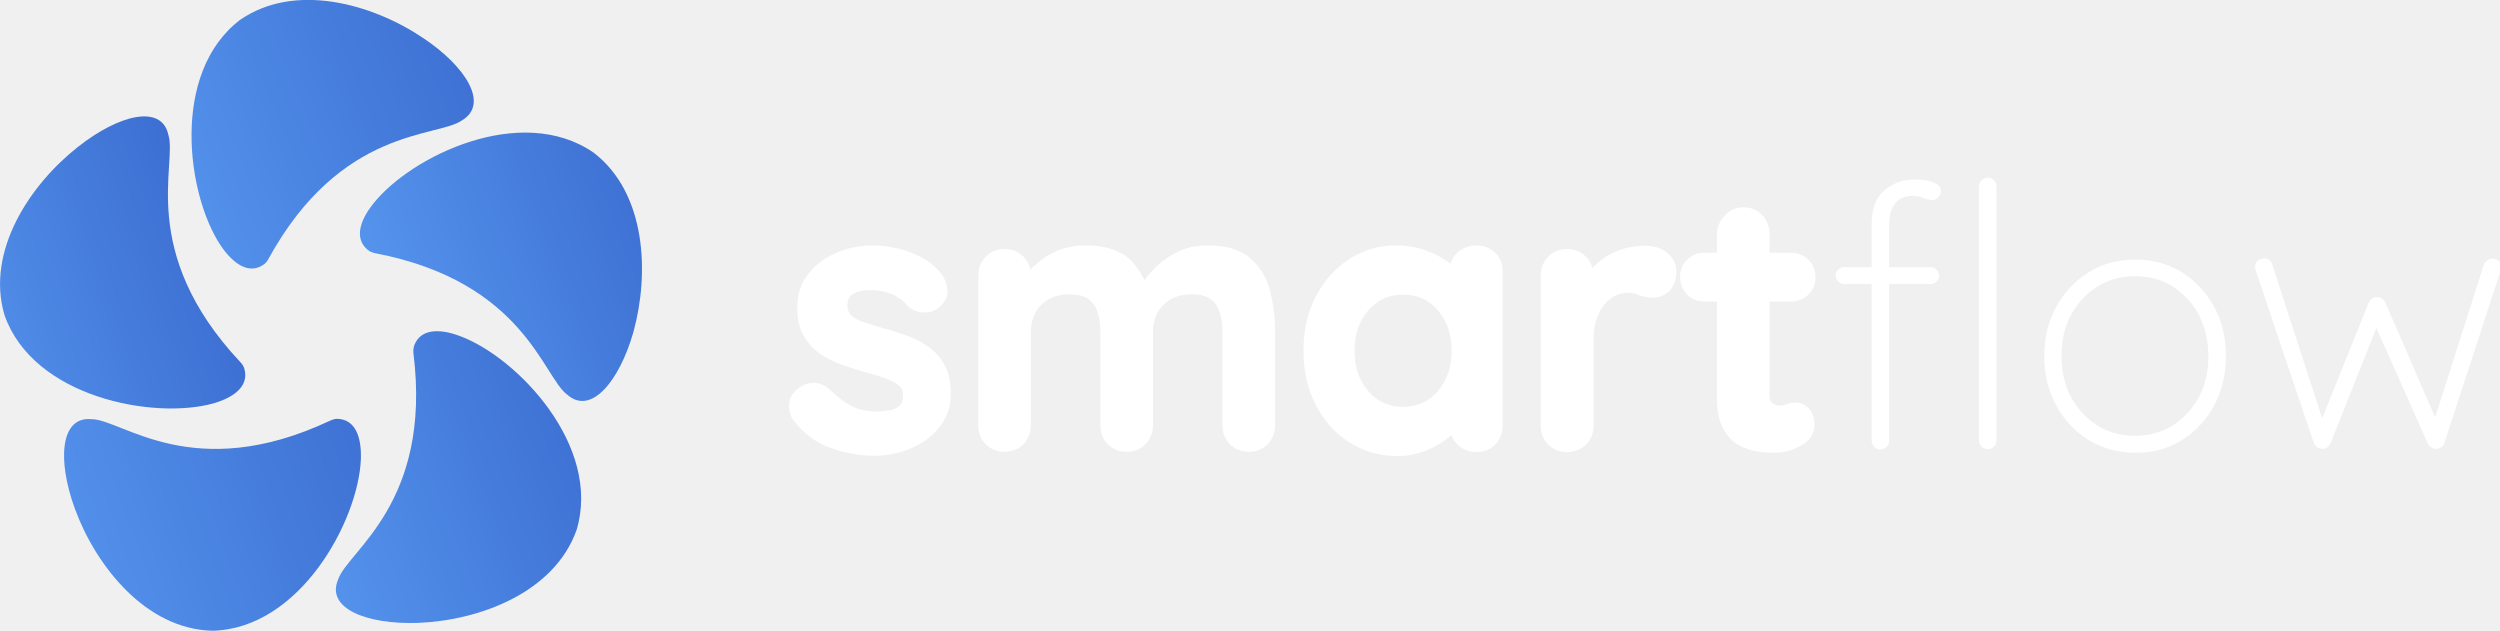
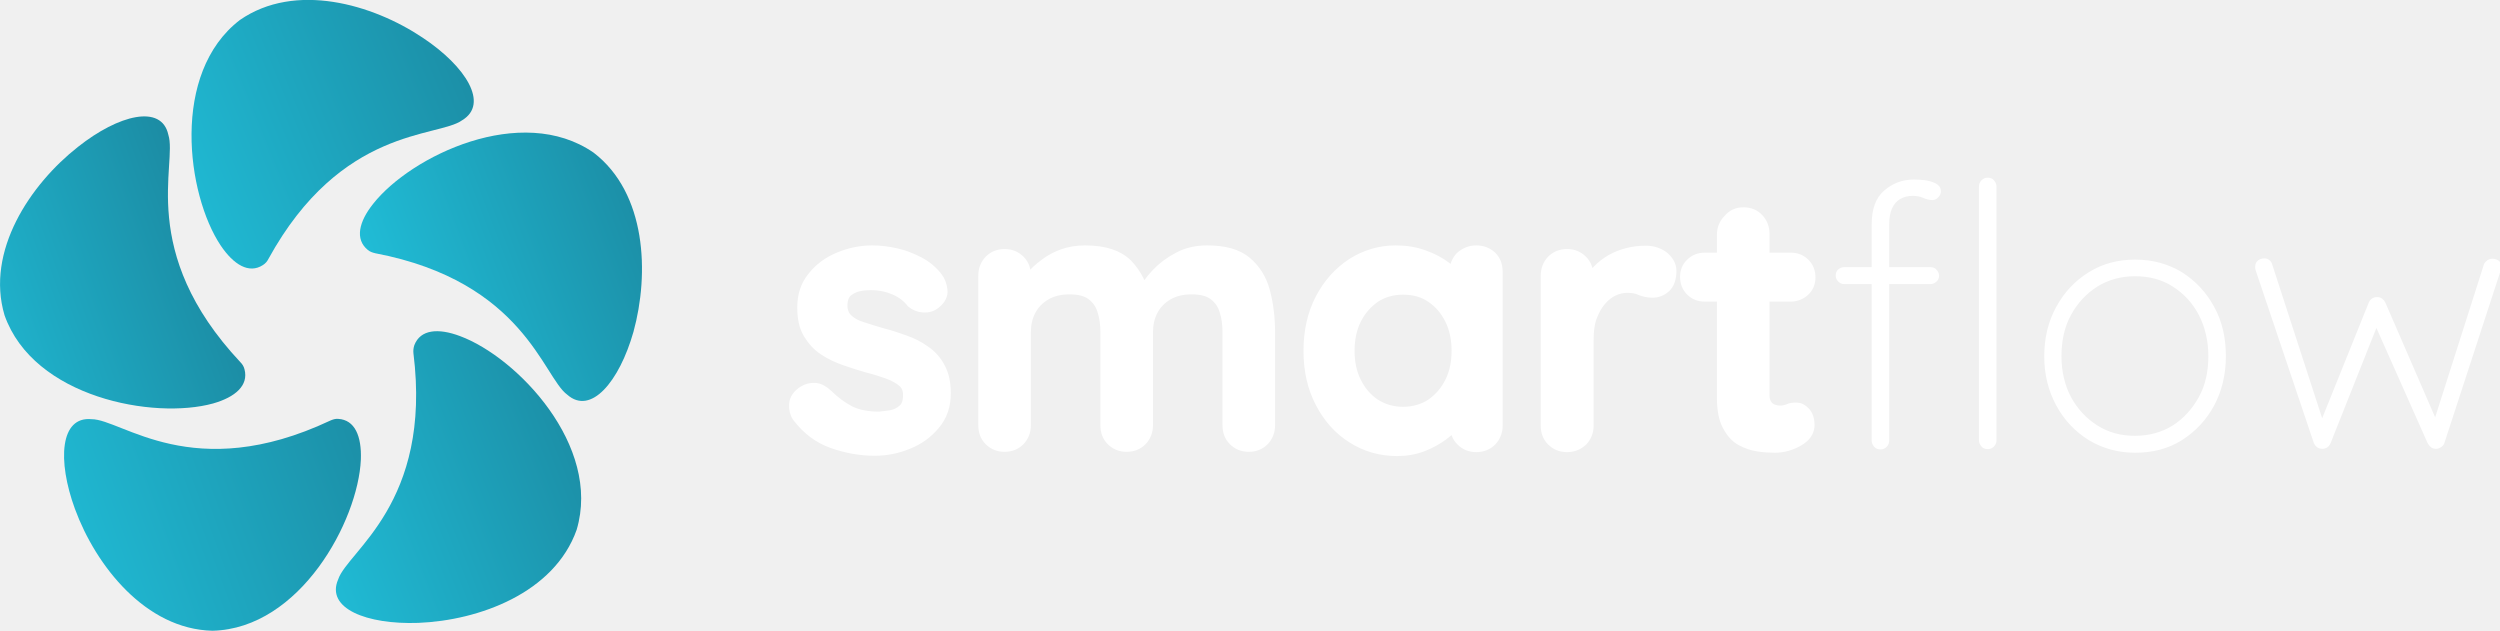
<svg xmlns="http://www.w3.org/2000/svg" version="1.1" id="Layer_1" x="0px" y="0px" viewBox="0 0 827.2 208.6" style="enable-background:new 0 0 827.2 208.6;" xml:space="preserve">
  <style type="text/css">
	.st0{fill:#FFFFFF;stroke:#FFFFFF;stroke-width:3;stroke-miterlimit:10;}
	.st1{fill:#FFFFFF;stroke:#FFFFFF;stroke-miterlimit:10;}
	.st2{fill:url(#SVGID_1_);}
- 	.st3{fill:url(#SVGID_00000058588875483839139660000007786083171550146470_);}
- 	.st4{fill:url(#SVGID_00000031905947872542813550000000907094321266932872_);}
- 	.st5{fill:url(#SVGID_00000173154416371359070640000017453247576408344762_);}
- 	.st6{fill:url(#SVGID_00000163795165128405785040000003226443155094204848_);}
+ 	.st3{fill:url(#SVGID_00000137842322993355785530000012419524291110504108_);}
+ 	.st4{fill:url(#SVGID_00000115473503673278554810000003584514090155812779_);}
+ 	.st5{fill:url(#SVGID_00000155131152033993922490000014719872009251214221_);}
+ 	.st6{fill:url(#SVGID_00000052824400156612058960000011809705404349481902_);}
</style>
  <g>
    <path class="st0" d="M263.7,138.1c-0.8-1.1-1.2-2.6-1.1-4.3c0.1-1.8,1.1-3.3,3.1-4.6c1.3-0.8,2.6-1.1,4.1-1   c1.4,0.1,2.8,0.9,4.2,2.2c2.3,2.3,4.8,4.1,7.3,5.4c2.6,1.3,5.8,1.9,9.6,1.9c1.2-0.1,2.5-0.3,4-0.5c1.4-0.3,2.7-0.9,3.8-1.9   c1.1-1,1.6-2.5,1.6-4.6c0-1.8-0.6-3.2-1.8-4.2c-1.2-1-2.8-1.9-4.7-2.6c-2-0.7-4.1-1.4-6.5-2c-2.5-0.7-5-1.5-7.6-2.4   c-2.6-0.9-5-2-7.1-3.4c-2.2-1.4-3.9-3.3-5.3-5.6c-1.4-2.3-2-5.2-2-8.8c0-4,1.1-7.4,3.4-10.2c2.2-2.8,5.1-5,8.7-6.5   c3.6-1.5,7.3-2.3,11.2-2.3c2.5,0,5.1,0.3,7.8,0.9c2.7,0.6,5.3,1.6,7.8,2.9c2.5,1.3,4.6,3.1,6.2,5.2c0.9,1.2,1.4,2.6,1.6,4.3   c0.2,1.7-0.6,3.2-2.3,4.6c-1.2,1-2.6,1.4-4.2,1.3c-1.6-0.1-2.9-0.7-4-1.6c-1.4-1.8-3.2-3.2-5.5-4.2c-2.3-1-4.9-1.6-7.9-1.6   c-1.2,0-2.5,0.1-3.9,0.4c-1.4,0.3-2.6,0.9-3.7,1.8c-1,0.9-1.6,2.4-1.6,4.4c0,1.8,0.6,3.3,1.8,4.4s2.8,2,4.9,2.6   c2,0.7,4.2,1.3,6.5,2c2.4,0.6,4.8,1.4,7.3,2.3c2.5,0.9,4.8,2,6.8,3.5c2.1,1.4,3.8,3.3,5,5.6c1.3,2.3,1.9,5.2,1.9,8.7   c0,4.1-1.2,7.6-3.6,10.4c-2.4,2.9-5.4,5.1-9,6.5c-3.6,1.5-7.3,2.2-11,2.2c-4.7,0-9.4-0.8-14.2-2.5   C270.8,145.2,266.9,142.3,263.7,138.1z" />
    <path class="st0" d="M359,82.7c6.4,0,11.1,1.5,14.2,4.6c3,3.1,5,7.1,6,11.9l-2-1.1l1-1.9c1-1.8,2.4-3.8,4.4-5.9   c2-2.1,4.4-3.9,7.3-5.4c2.8-1.5,6-2.2,9.5-2.2c5.8,0,10.1,1.2,13.1,3.7c3,2.5,5.1,5.8,6.2,9.9c1.1,4.1,1.7,8.7,1.7,13.7v30.7   c0,2.1-0.7,3.8-2,5.2c-1.4,1.4-3.1,2.1-5.2,2.1c-2.1,0-3.8-0.7-5.2-2.1c-1.4-1.4-2-3.1-2-5.2v-30.7c0-2.6-0.3-5-1-7.1   c-0.6-2.1-1.8-3.8-3.5-5.1c-1.7-1.3-4.1-1.9-7.2-1.9c-3,0-5.6,0.6-7.8,1.9c-2.2,1.3-3.8,3-4.9,5.1c-1.1,2.1-1.6,4.5-1.6,7.1v30.7   c0,2.1-0.7,3.8-2,5.2c-1.4,1.4-3.1,2.1-5.2,2.1c-2.1,0-3.8-0.7-5.2-2.1c-1.4-1.4-2-3.1-2-5.2v-30.7c0-2.6-0.3-5-1-7.1   c-0.6-2.1-1.8-3.8-3.5-5.1c-1.7-1.3-4.1-1.9-7.2-1.9c-3,0-5.6,0.6-7.8,1.9c-2.2,1.3-3.8,3-4.9,5.1c-1.1,2.1-1.6,4.5-1.6,7.1v30.7   c0,2.1-0.7,3.8-2,5.2c-1.4,1.4-3.1,2.1-5.2,2.1c-2.1,0-3.8-0.7-5.2-2.1c-1.4-1.4-2-3.1-2-5.2V91.2c0-2.1,0.7-3.8,2-5.2   c1.4-1.4,3.1-2.1,5.2-2.1c2.1,0,3.8,0.7,5.2,2.1c1.4,1.4,2,3.1,2,5.2v5.2l-1.8-0.4c0.7-1.4,1.7-2.8,3-4.4c1.3-1.6,2.8-3,4.7-4.4   c1.8-1.4,3.9-2.5,6.1-3.3C353.9,83.1,356.4,82.7,359,82.7z" />
    <path class="st0" d="M488.5,82.7c2.1,0,3.8,0.7,5.2,2c1.4,1.4,2,3.1,2,5.3v50.8c0,2.1-0.7,3.8-2,5.2c-1.4,1.4-3.1,2.1-5.2,2.1   c-2.1,0-3.8-0.7-5.2-2.1c-1.4-1.4-2-3.1-2-5.2v-5.9l2.6,1.1c0,1-0.6,2.3-1.7,3.8c-1.1,1.5-2.6,2.9-4.6,4.4   c-1.9,1.4-4.2,2.7-6.8,3.7c-2.6,1-5.4,1.5-8.5,1.5c-5.5,0-10.5-1.4-15-4.3c-4.5-2.8-8-6.8-10.6-11.8c-2.6-5-3.9-10.7-3.9-17.2   c0-6.6,1.3-12.3,3.9-17.3c2.6-5,6.1-8.9,10.5-11.8c4.4-2.8,9.3-4.3,14.6-4.3c3.4,0,6.6,0.5,9.5,1.6c2.9,1,5.4,2.4,7.5,4   c2.1,1.6,3.8,3.2,4.9,4.9c1.2,1.6,1.7,3,1.7,4.1l-4.3,1.6V90c0-2.1,0.7-3.8,2-5.2C484.7,83.4,486.4,82.7,488.5,82.7z M464.2,136.1   c3.5,0,6.6-0.9,9.2-2.6c2.6-1.8,4.7-4.2,6.2-7.2c1.5-3,2.2-6.4,2.2-10.2c0-3.8-0.7-7.3-2.2-10.3c-1.5-3-3.5-5.4-6.2-7.2   c-2.6-1.8-5.7-2.6-9.2-2.6c-3.4,0-6.5,0.9-9.1,2.6c-2.6,1.8-4.7,4.2-6.2,7.2c-1.5,3-2.2,6.5-2.2,10.3c0,3.8,0.7,7.2,2.2,10.2   c1.5,3,3.5,5.4,6.2,7.2C457.8,135.2,460.8,136.1,464.2,136.1z" />
    <path class="st0" d="M518.5,148.1c-2.1,0-3.8-0.7-5.2-2.1c-1.4-1.4-2-3.1-2-5.2V91.2c0-2.1,0.7-3.8,2-5.2c1.4-1.4,3.1-2.1,5.2-2.1   c2.1,0,3.8,0.7,5.2,2.1c1.4,1.4,2,3.1,2,5.2v11.3l-0.8-8c0.9-1.9,2-3.6,3.4-5.1c1.4-1.5,3-2.7,4.7-3.7c1.8-1,3.6-1.7,5.6-2.2   c2-0.5,4-0.7,6-0.7c2.4,0,4.4,0.7,6.1,2c1.6,1.4,2.5,3,2.5,4.8c0,2.6-0.7,4.5-2,5.7c-1.4,1.2-2.8,1.7-4.4,1.7   c-1.5,0-2.9-0.3-4.1-0.8c-1.2-0.6-2.7-0.8-4.3-0.8c-1.4,0-2.9,0.3-4.4,1c-1.5,0.7-2.8,1.7-4.1,3.2c-1.2,1.4-2.2,3.2-3,5.3   c-0.8,2.1-1.1,4.6-1.1,7.5v28.4c0,2.1-0.7,3.8-2,5.2C522.3,147.4,520.6,148.1,518.5,148.1z" />
    <path class="st0" d="M564.1,85.1h28.4c1.9,0,3.5,0.6,4.8,1.9c1.3,1.3,1.9,2.9,1.9,4.8c0,1.8-0.6,3.4-1.9,4.6   c-1.3,1.2-2.9,1.9-4.8,1.9h-28.4c-1.9,0-3.5-0.6-4.8-1.9c-1.3-1.3-1.9-2.9-1.9-4.8c0-1.8,0.6-3.4,1.9-4.6   C560.6,85.7,562.2,85.1,564.1,85.1z M576.9,70.1c2.1,0,3.8,0.7,5.1,2.1c1.3,1.4,2,3.1,2,5.2v53.4c0,1.1,0.2,2,0.7,2.8   c0.4,0.7,1,1.2,1.8,1.6c0.8,0.3,1.6,0.5,2.5,0.5c1,0,1.8-0.2,2.6-0.5c0.8-0.4,1.7-0.5,2.8-0.5c1.1,0,2.1,0.5,3.1,1.6   c0.9,1,1.4,2.5,1.4,4.3c0,2.2-1.2,4.1-3.7,5.5c-2.4,1.4-5.1,2.2-7.9,2.2c-1.7,0-3.5-0.1-5.6-0.4c-2-0.3-4-1-5.8-2s-3.3-2.7-4.5-5   c-1.2-2.2-1.8-5.3-1.8-9.2v-54c0-2.1,0.7-3.8,2.1-5.2C573.1,70.8,574.8,70.1,576.9,70.1z" />
    <path class="st1" d="M638.8,88.9c0.6,0,1.2,0.2,1.6,0.7c0.4,0.4,0.7,1,0.7,1.6c0,0.6-0.2,1.2-0.7,1.6c-0.4,0.4-1,0.7-1.6,0.7h-28.6   c-0.6,0-1.1-0.2-1.6-0.7c-0.5-0.5-0.7-1-0.7-1.6c0-0.7,0.2-1.3,0.7-1.7c0.5-0.4,1-0.6,1.6-0.6H638.8z M633.3,59.9   c1,0,2.1,0.1,3.4,0.2c1.3,0.2,2.5,0.5,3.5,1c1,0.5,1.5,1.2,1.5,2.2c0,0.6-0.2,1.1-0.7,1.6c-0.4,0.5-1,0.8-1.6,0.8   c-0.8,0-1.8-0.2-2.9-0.7c-1.1-0.5-2.4-0.7-3.7-0.7c-1.6,0-3,0.4-4.3,1.1c-1.2,0.7-2.2,1.8-2.9,3.3c-0.7,1.5-1,3.4-1,5.7v71.4   c0,0.6-0.2,1.2-0.7,1.7c-0.5,0.5-1,0.7-1.7,0.7c-0.7,0-1.3-0.2-1.7-0.7c-0.4-0.5-0.7-1-0.7-1.7V74.3c0-5,1.3-8.6,4-10.9   C626.5,61.1,629.6,59.9,633.3,59.9z" />
    <path class="st1" d="M660.1,145.7c0,0.6-0.2,1.2-0.7,1.7c-0.5,0.5-1,0.7-1.7,0.7c-0.7,0-1.3-0.2-1.7-0.7c-0.4-0.5-0.7-1-0.7-1.7   v-84c0-0.6,0.2-1.2,0.7-1.7c0.5-0.5,1-0.7,1.7-0.7c0.7,0,1.3,0.2,1.7,0.7c0.4,0.5,0.7,1,0.7,1.7V145.7z" />
    <path class="st1" d="M736,117.9c0,5.9-1.3,11.3-3.8,16c-2.6,4.8-6.1,8.5-10.5,11.3c-4.4,2.8-9.5,4.1-15.2,4.1   c-5.6,0-10.6-1.4-15.1-4.1c-4.5-2.8-8-6.5-10.6-11.3c-2.6-4.8-3.9-10.1-3.9-16c0-6,1.3-11.4,3.9-16.1c2.6-4.8,6.1-8.5,10.6-11.3   c4.5-2.8,9.5-4.1,15.1-4.1c5.7,0,10.7,1.4,15.2,4.1c4.4,2.8,7.9,6.5,10.5,11.3C734.8,106.5,736,111.9,736,117.9z M731.2,117.9   c0-5.2-1.1-9.8-3.2-13.9c-2.1-4-5-7.2-8.8-9.6c-3.7-2.4-8-3.5-12.8-3.5c-4.7,0-9,1.2-12.7,3.5c-3.8,2.4-6.7,5.6-8.9,9.6   c-2.2,4-3.2,8.7-3.2,13.9c0,5.1,1.1,9.7,3.2,13.7c2.2,4,5.1,7.2,8.9,9.6c3.8,2.4,8,3.5,12.7,3.5c4.8,0,9.1-1.2,12.8-3.5   c3.7-2.4,6.6-5.6,8.8-9.6C730.2,127.6,731.2,123,731.2,117.9z" />
    <path class="st1" d="M824.7,86.1c0.6,0,1.2,0.2,1.7,0.5c0.5,0.4,0.8,0.9,0.8,1.7c0,0.1,0,0.3-0.1,0.5c0,0.3-0.1,0.5-0.2,0.7   l-18.6,57c-0.2,0.5-0.6,0.9-1,1.1c-0.4,0.3-0.8,0.4-1.3,0.4c-1,0-1.7-0.5-2.3-1.6l-18.5-41.6l1.8,0.6l-16.3,41   c-0.4,1-1.2,1.6-2.3,1.6c-0.5,0-0.9-0.1-1.4-0.4c-0.4-0.3-0.7-0.7-0.9-1.1l-19.2-57c-0.2-0.5-0.2-0.9-0.2-1.2   c0-0.7,0.2-1.3,0.7-1.7c0.5-0.4,1.1-0.6,1.8-0.6c0.5,0,0.9,0.1,1.3,0.4c0.4,0.3,0.7,0.7,0.8,1.1l17.9,55.1h-2l17-42.2   c0.4-1,1.2-1.6,2.3-1.6c0.5,0,0.9,0.1,1.4,0.4c0.4,0.3,0.7,0.7,0.9,1.1l18.4,42.4h-2.4l17.6-55.2C823,86.6,823.7,86.1,824.7,86.1z" />
  </g>
  <g>
    <linearGradient id="SVGID_1_" gradientUnits="userSpaceOnUse" x1="-37.403" y1="206.321" x2="274.915" y2="91.719">
-       <stop offset="0" style="stop-color:#60A5FA" />
-       <stop offset="1" style="stop-color:#1E40AF" />
+       <stop offset="0" style="stop-color:#22D3EE" />
+       <stop offset="1" style="stop-color:#164E63" />
    </linearGradient>
    <path class="st2" d="M111.9,138.6c-0.9-0.1-1.8,0.2-2.7,0.6c-45.3,21.3-68.9-0.5-78.9-0.5c-10.4-1-11.4,13.6-5.5,29.7   c6.9,18.8,23.4,39.8,45.5,40.3c29-0.7,48.2-36.4,49.1-56.6C119.7,144.3,117.4,138.9,111.9,138.6z" />
-     <linearGradient id="SVGID_00000129886372865962714080000001795102010670771361_" gradientUnits="userSpaceOnUse" x1="52.192" y1="194.946" x2="319.598" y2="89.635">
-       <stop offset="0" style="stop-color:#60A5FA" />
-       <stop offset="1" style="stop-color:#1E40AF" />
+     <linearGradient id="SVGID_00000181807781687387137610000004615766468277853083_" gradientUnits="userSpaceOnUse" x1="52.192" y1="194.946" x2="319.598" y2="89.635">
+       <stop offset="0" style="stop-color:#22D3EE" />
+       <stop offset="1" style="stop-color:#164E63" />
    </linearGradient>
-     <path style="fill:url(#SVGID_00000129886372865962714080000001795102010670771361_);" d="M152.2,111.2c-7.2-2.7-13.1-2.2-15.1,3   c-0.3,0.9-0.4,1.8-0.3,2.7c6.2,49.7-21.8,65.4-24.9,74.8c-4.2,9.6,9.4,15,26.5,14.4c20.1-0.8,45-9.9,52.4-30.8   C199.1,147.5,171.1,118.2,152.2,111.2z" />
-     <linearGradient id="SVGID_00000171691851522235753270000001809995578584046479_" gradientUnits="userSpaceOnUse" x1="87.066" y1="122.933" x2="333.823" y2="29.496">
-       <stop offset="0" style="stop-color:#60A5FA" />
-       <stop offset="1" style="stop-color:#1E40AF" />
+     <path style="fill:url(#SVGID_00000181807781687387137610000004615766468277853083_);" d="M152.2,111.2c-7.2-2.7-13.1-2.2-15.1,3   c-0.3,0.9-0.4,1.8-0.3,2.7c6.2,49.7-21.8,65.4-24.9,74.8c-4.2,9.6,9.4,15,26.5,14.4c20.1-0.8,45-9.9,52.4-30.8   C199.1,147.5,171.1,118.2,152.2,111.2z" />
+     <linearGradient id="SVGID_00000067933965014157968480000006823711697750734472_" gradientUnits="userSpaceOnUse" x1="87.066" y1="122.933" x2="333.823" y2="29.496">
+       <stop offset="0" style="stop-color:#22D3EE" />
+       <stop offset="1" style="stop-color:#164E63" />
    </linearGradient>
-     <path style="fill:url(#SVGID_00000171691851522235753270000001809995578584046479_);" d="M196.4,50.5C172.5,34,136,51.6,123.5,67.4   c-4.8,6-6.1,11.8-1.8,15.3c0.7,0.6,1.6,0.9,2.5,1.1c49.2,9.4,55.5,41,63.5,46.8c7.8,6.9,17.2-4.3,21.9-20.8   C214.9,90.5,213.9,63.9,196.4,50.5z" />
-     <linearGradient id="SVGID_00000175311115128068459290000006914976591367582901_" gradientUnits="userSpaceOnUse" x1="1.086" y1="80.124" x2="296.885" y2="-40.157">
-       <stop offset="0" style="stop-color:#60A5FA" />
-       <stop offset="1" style="stop-color:#1E40AF" />
+     <path style="fill:url(#SVGID_00000067933965014157968480000006823711697750734472_);" d="M196.4,50.5C172.5,34,136,51.6,123.5,67.4   c-4.8,6-6.1,11.8-1.8,15.3c0.7,0.6,1.6,0.9,2.5,1.1c49.2,9.4,55.5,41,63.5,46.8c7.8,6.9,17.2-4.3,21.9-20.8   C214.9,90.5,213.9,63.9,196.4,50.5z" />
+     <linearGradient id="SVGID_00000046309135885659666260000002961568409883006630_" gradientUnits="userSpaceOnUse" x1="1.086" y1="80.124" x2="296.885" y2="-40.157">
+       <stop offset="0" style="stop-color:#22D3EE" />
+       <stop offset="1" style="stop-color:#164E63" />
    </linearGradient>
-     <path style="fill:url(#SVGID_00000175311115128068459290000006914976591367582901_);" d="M139.9,12.5C123.2,1.3,97.6-6,79.4,6.6   c-23,17.6-17.6,57.8-6.4,74.6c4.3,6.4,9.4,9.5,14,6.5c0.8-0.5,1.4-1.2,1.8-2c24.1-43.9,56.1-40.1,64.1-45.9   C161.9,34.4,154.2,22,139.9,12.5z" />
-     <linearGradient id="SVGID_00000093891444969698688790000003472184282644535446_" gradientUnits="userSpaceOnUse" x1="-61.149" y1="128.55" x2="182.51" y2="41.308">
-       <stop offset="0" style="stop-color:#60A5FA" />
-       <stop offset="1" style="stop-color:#1E40AF" />
+     <path style="fill:url(#SVGID_00000046309135885659666260000002961568409883006630_);" d="M139.9,12.5C123.2,1.3,97.6-6,79.4,6.6   c-23,17.6-17.6,57.8-6.4,74.6c4.3,6.4,9.4,9.5,14,6.5c0.8-0.5,1.4-1.2,1.8-2c24.1-43.9,56.1-40.1,64.1-45.9   C161.9,34.4,154.2,22,139.9,12.5z" />
+     <linearGradient id="SVGID_00000029755642152307993640000004543478722543810989_" gradientUnits="userSpaceOnUse" x1="-61.149" y1="128.55" x2="182.51" y2="41.308">
+       <stop offset="0" style="stop-color:#22D3EE" />
+       <stop offset="1" style="stop-color:#164E63" />
    </linearGradient>
-     <path style="fill:url(#SVGID_00000093891444969698688790000003472184282644535446_);" d="M80.9,122.2c-0.2-0.9-0.7-1.7-1.4-2.4   C45.3,83.3,58.8,54.1,55.7,44.6c-2.2-10.2-16.4-6.7-29.9,4C10,61-4.8,83.1,1.5,104.3c9.6,27.3,49.5,34.6,69,29.2   C77.9,131.4,82.3,127.5,80.9,122.2z" />
+     <path style="fill:url(#SVGID_00000029755642152307993640000004543478722543810989_);" d="M80.9,122.2c-0.2-0.9-0.7-1.7-1.4-2.4   C45.3,83.3,58.8,54.1,55.7,44.6c-2.2-10.2-16.4-6.7-29.9,4C10,61-4.8,83.1,1.5,104.3c9.6,27.3,49.5,34.6,69,29.2   C77.9,131.4,82.3,127.5,80.9,122.2z" />
  </g>
+   <g>
+ </g>
+   <g>
+ </g>
+   <g>
+ </g>
+   <g>
+ </g>
+   <g>
+ </g>
+   <g>
+ </g>
</svg>
